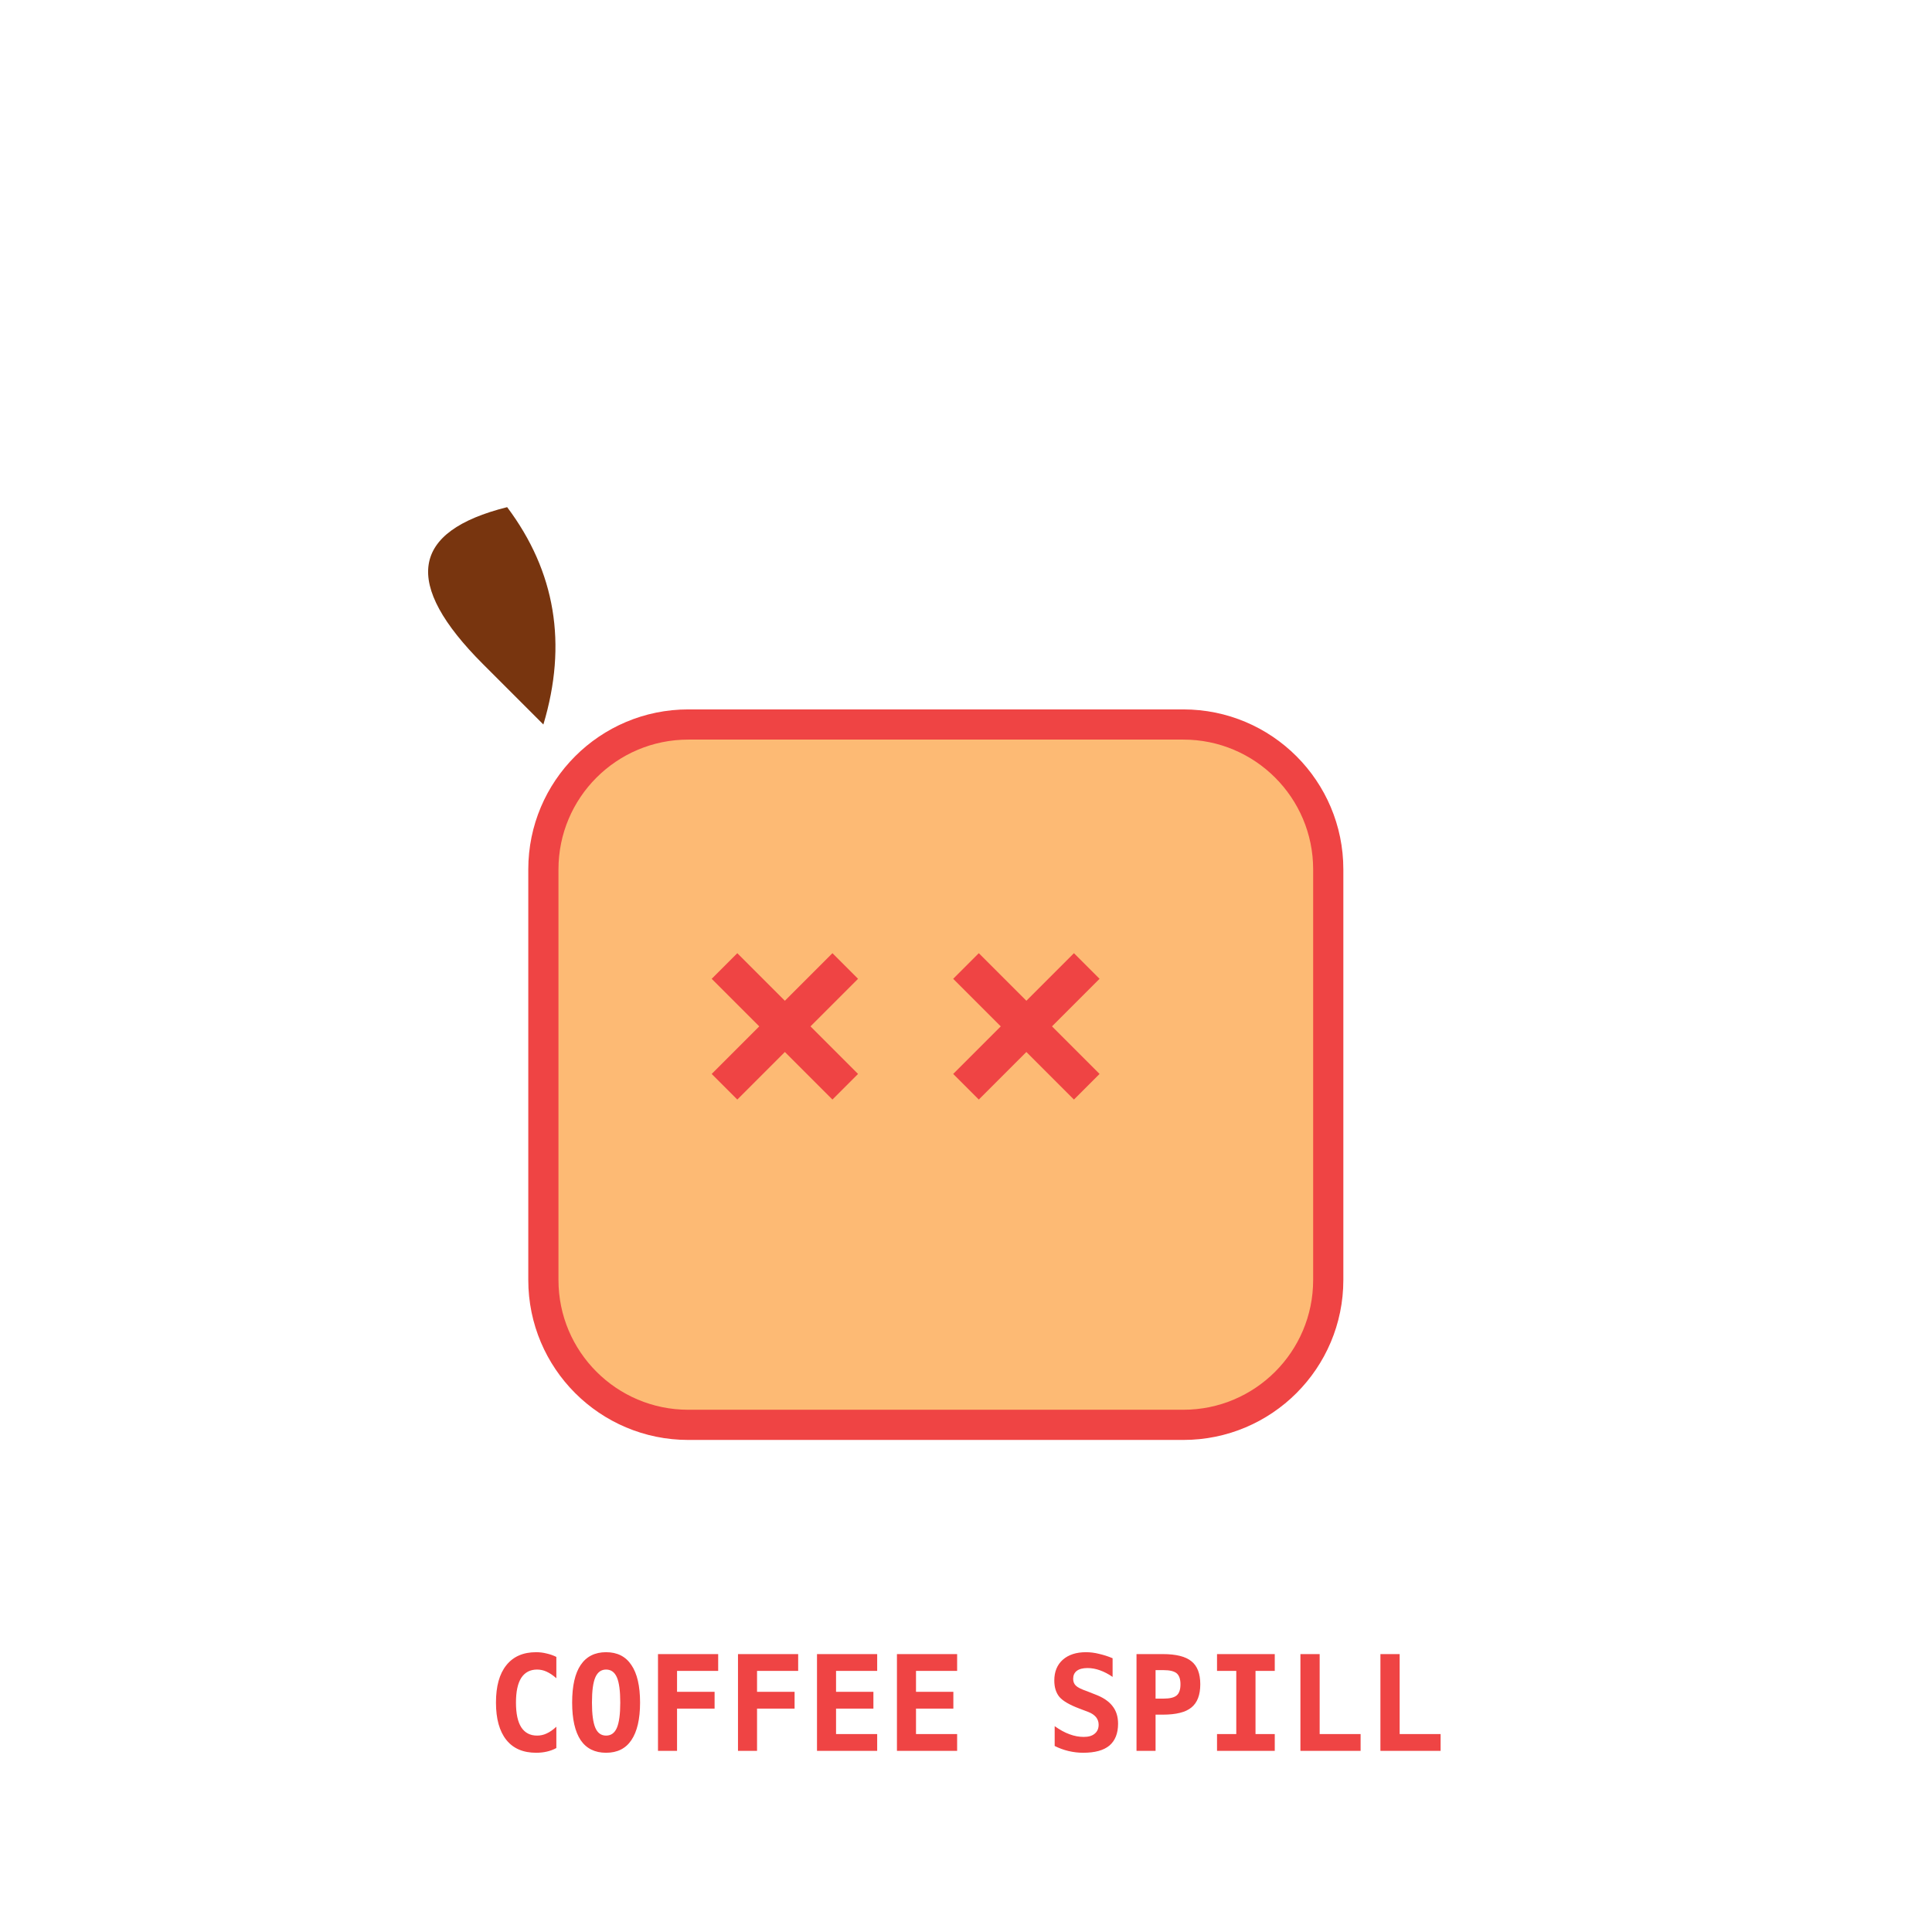
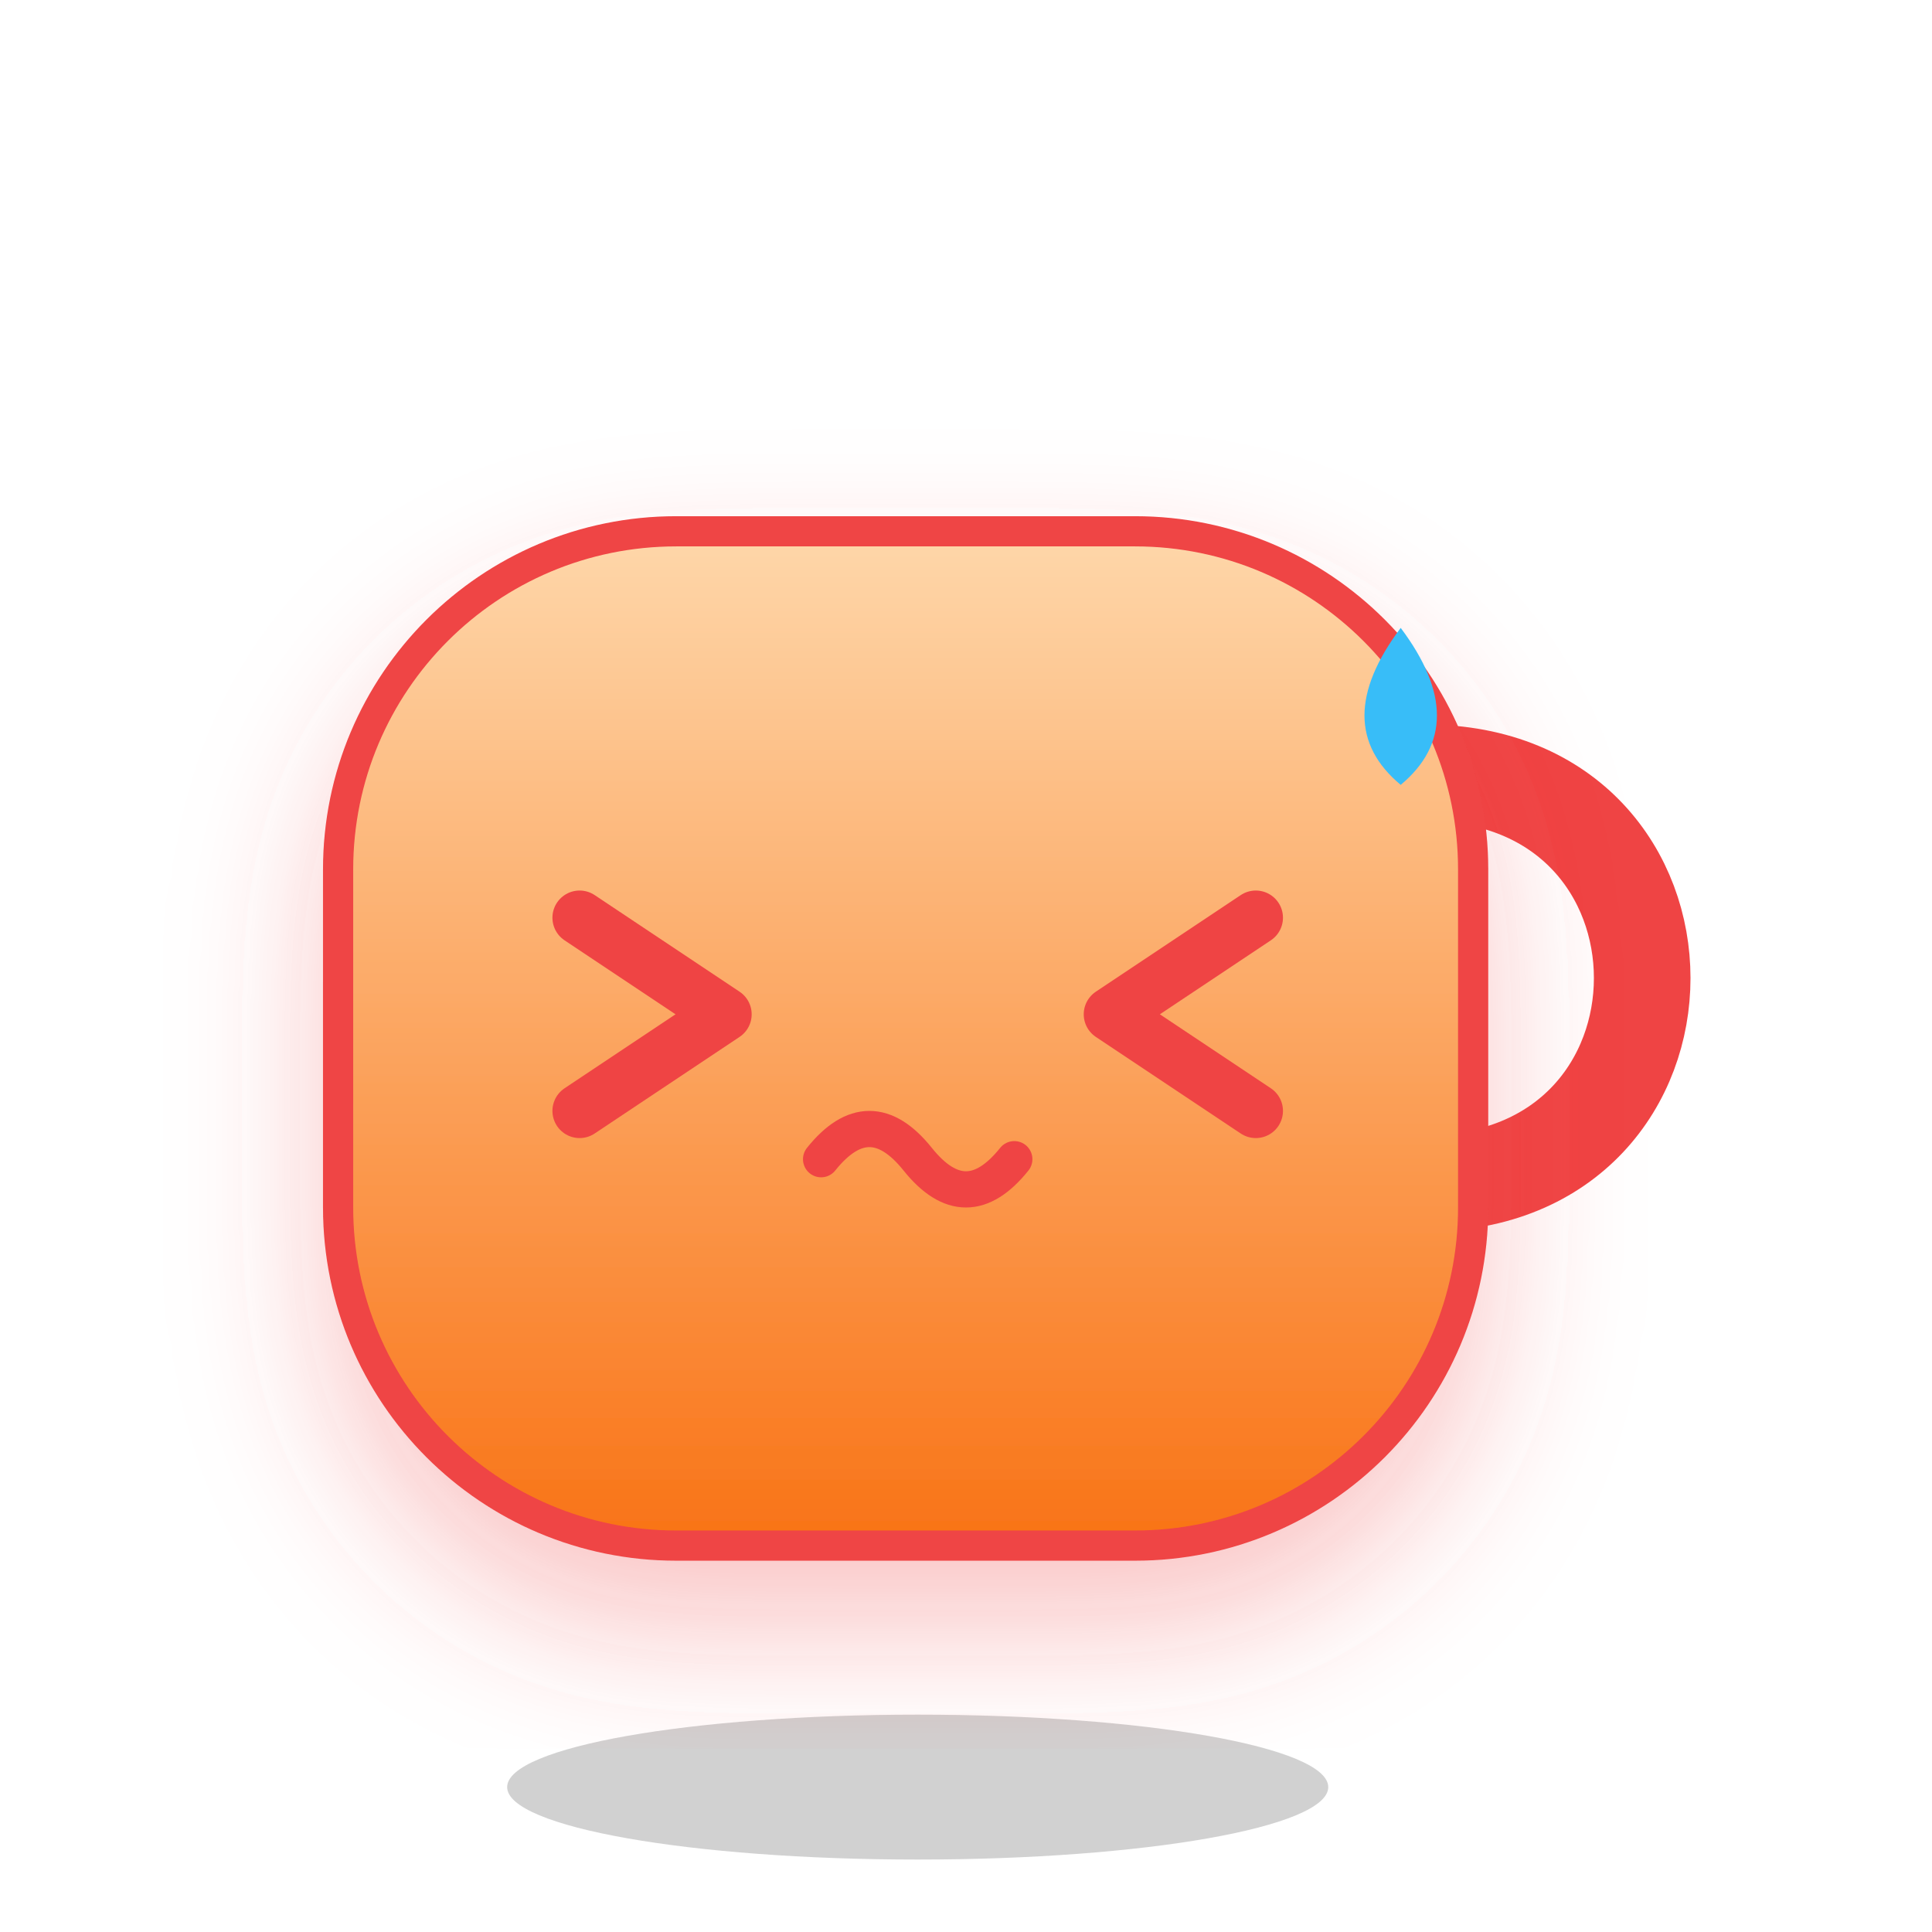
<svg xmlns="http://www.w3.org/2000/svg" viewBox="0 0 160 160" width="100%" height="100%">
+   <defs>
+     <linearGradient id="mug-grad" x1="0%" y1="0%" x2="0%" y2="100%">
+       <stop offset="0%" stop-color="#fed7aa" />
+       <stop offset="100%" stop-color="#f97316" />
+     </linearGradient>
+     <filter id="mug-glow" x="-20%" y="-20%" width="140%" height="140%">
+       <feDropShadow dx="0" dy="6" stdDeviation="6" flood-color="#ef4444" flood-opacity="0.3" />
+     </filter>
+   </defs>
  <style>
-     @keyframes spillWobble {
+     @keyframes shockMug {
      0%, 100% { transform: rotate(0deg); }
-       50% { transform: rotate(-8deg); }
+       15% { transform: rotate(-8deg); }
+       30% { transform: rotate(8deg); }
+       45% { transform: rotate(-6deg); }
+       60% { transform: rotate(5deg); }
+       75% { transform: rotate(-3deg); }
    }
-     .spill { animation: spillWobble 0.8s infinite; transform-origin: 45px 115px; }
+     @keyframes sweatFall {
+       0% { transform: translateY(0); opacity: 0; }
+       50% { opacity: 1; }
+       100% { transform: translateY(18px); opacity: 0; }
+     }
+     .head-shock { animation: shockMug 0.75s ease-in-out infinite; transform-origin: 80px 145px; }
+     .sweat-drop { animation: sweatFall 1.2s infinite; }
  </style>
-   <g class="spill">
-     <rect x="45" y="60" width="65" height="58" rx="12" fill="#fdba74" stroke="#ef4444" stroke-width="2.5" />
-     <line x1="60" y1="80" x2="70" y2="90" stroke="#ef4444" stroke-width="3" />
-     <line x1="70" y1="80" x2="60" y2="90" stroke="#ef4444" stroke-width="3" />
-     <line x1="80" y1="80" x2="90" y2="90" stroke="#ef4444" stroke-width="3" />
-     <line x1="90" y1="80" x2="80" y2="90" stroke="#ef4444" stroke-width="3" />
-     <path d="M 40 55 Q 30 45 42 42 Q 48 50 45 60 Z" fill="#78350f" />
+   <ellipse cx="76" cy="148" rx="34" ry="6" fill="#000000" opacity="0.18" />
+   <g class="head-shock">
+     <path d="M 118 64 C 142 64 142 98 118 98" fill="none" stroke="#ef4444" stroke-width="8" stroke-linecap="round" />
+     <rect x="28" y="44" width="94" height="84" rx="28" fill="url(#mug-grad)" stroke="#ef4444" stroke-width="2.5" filter="url(#mug-glow)" />
+     <path d="M 48 76 L 60 84 L 48 92" fill="none" stroke="#ef4444" stroke-width="4.5" stroke-linecap="round" stroke-linejoin="round" />
+     <path d="M 104 76 L 92 84 L 104 92" fill="none" stroke="#ef4444" stroke-width="4.5" stroke-linecap="round" stroke-linejoin="round" />
+     <path d="M 68 96 Q 72 91 76 96 Q 80 101 84 96" fill="none" stroke="#ef4444" stroke-width="3" stroke-linecap="round" />
+     <g class="sweat-drop" transform="translate(116, 60)">
+       <path d="M 0 -8 Q 6 0 0 5 Q -6 0 0 -8 Z" fill="#38bdf8" />
+     </g>
  </g>
-   <text x="80" y="145" font-family="monospace" font-size="11" font-weight="bold" fill="#ef4444" text-anchor="middle">COFFEE SPILL</text>
</svg>
